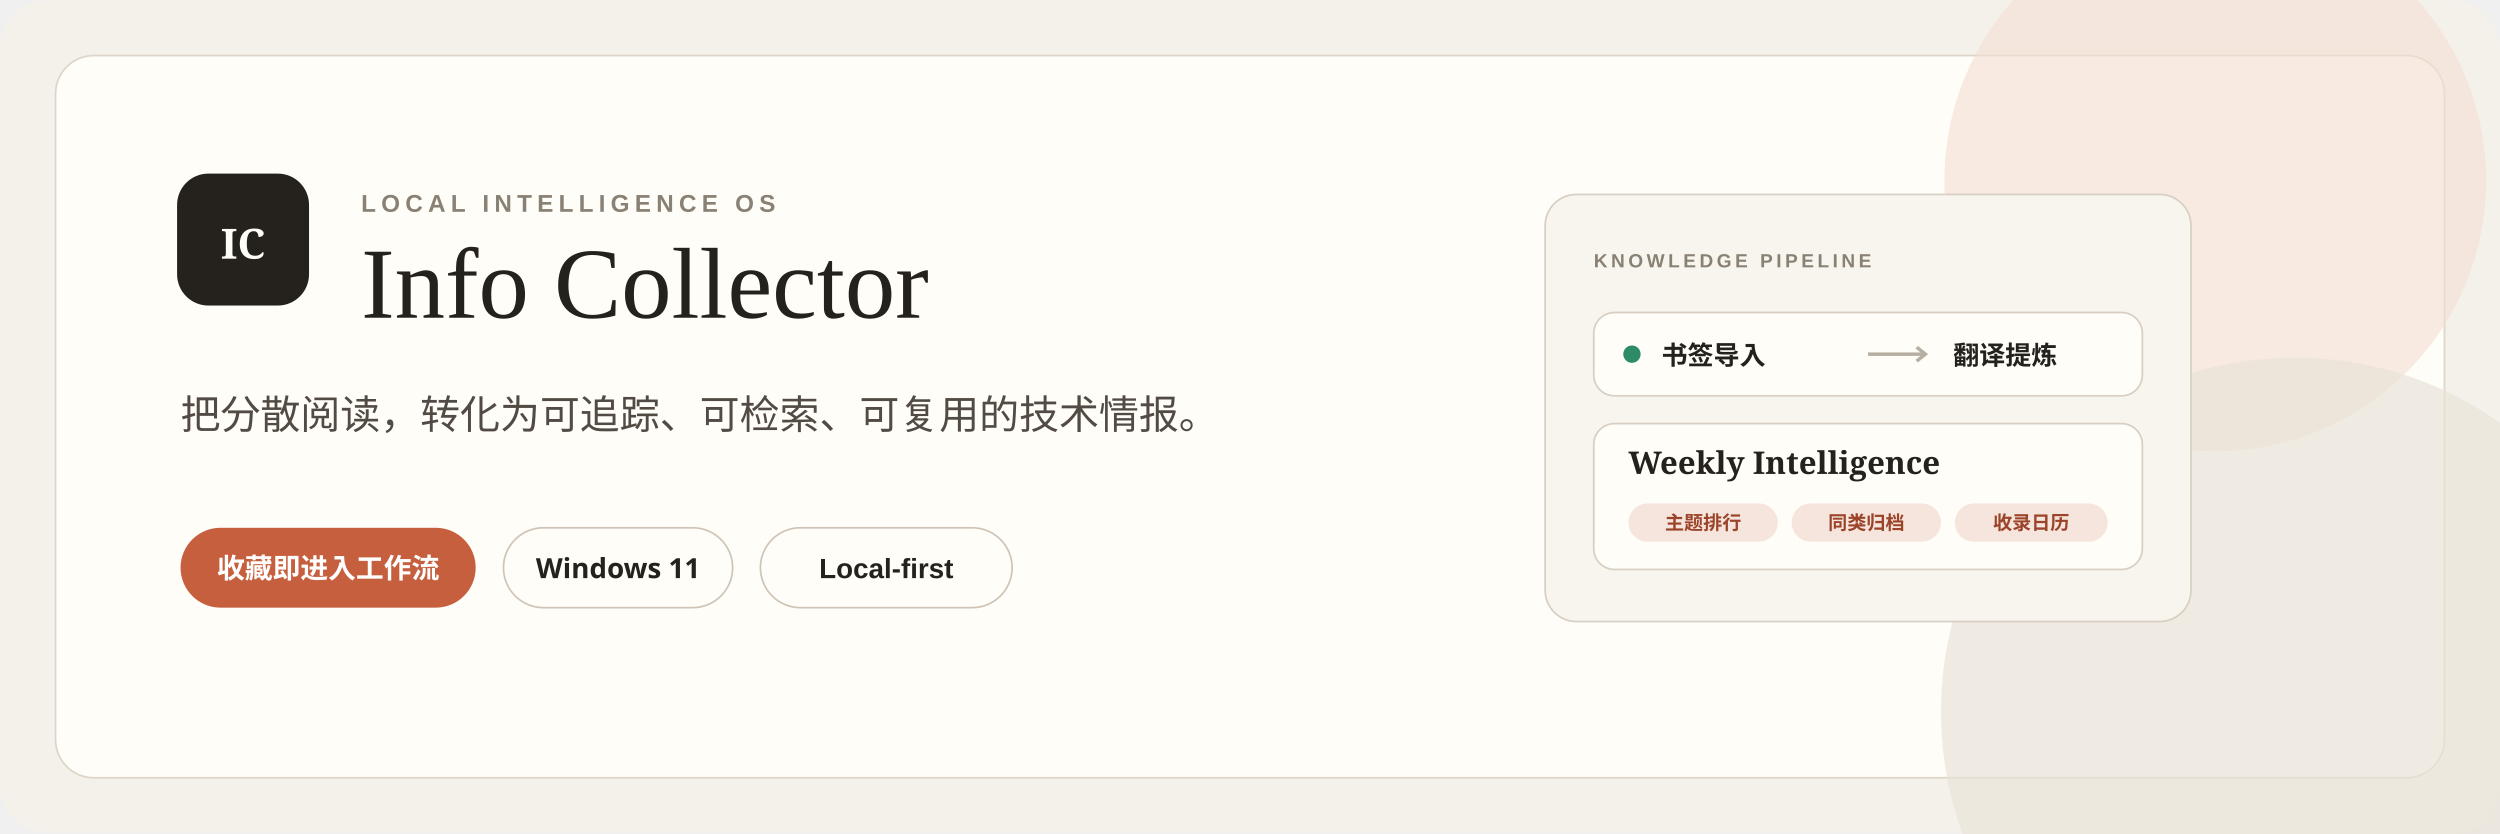
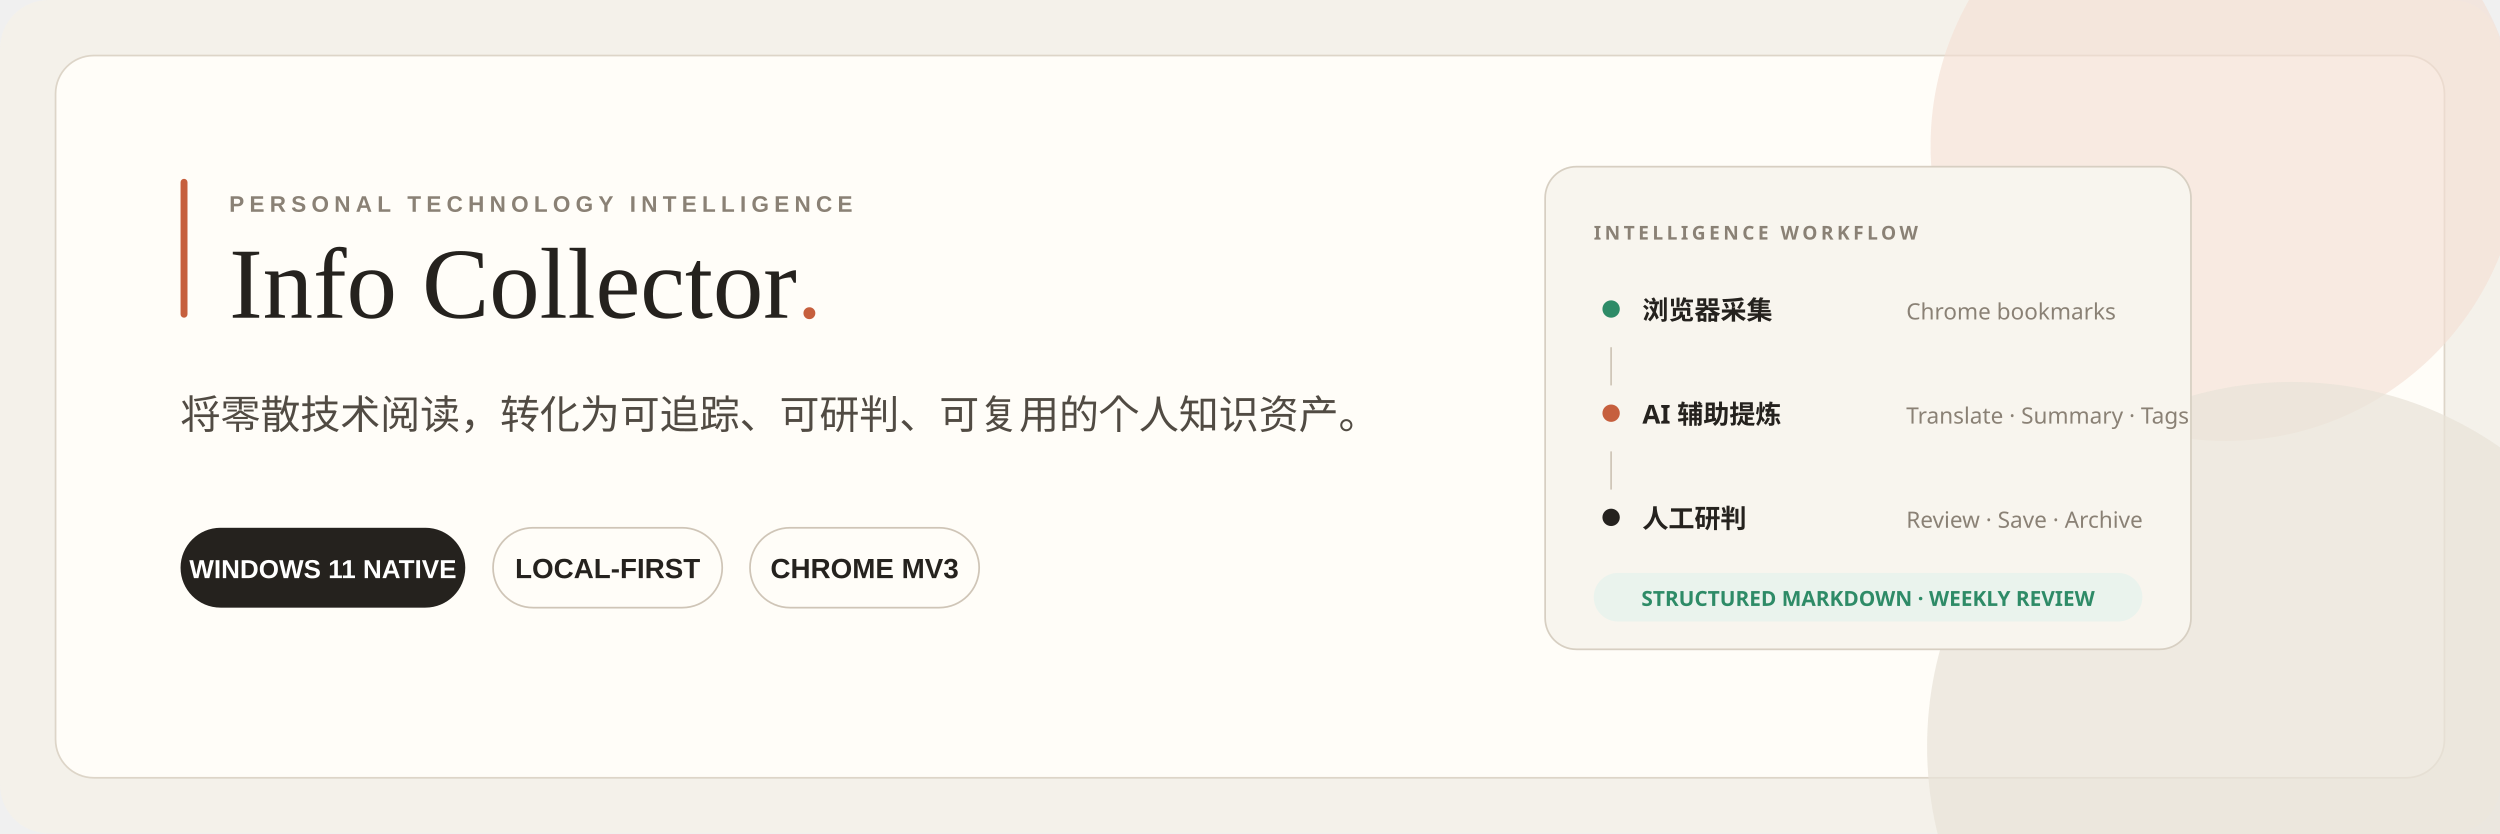
<svg xmlns="http://www.w3.org/2000/svg" width="1440" height="480" viewBox="0 0 1440 480" fill="none">
  <rect width="1440" height="480" rx="28" fill="#F4F1EA" />
  <rect x="32" y="32" width="1376" height="416" rx="22" fill="#FFFDF8" stroke="#DDD5C8" />
-   <circle cx="1276" cy="104" r="156" fill="#F3DED3" fill-opacity="0.62" />
-   <circle cx="1322" cy="410" r="204" fill="#E9E4D8" fill-opacity="0.68" />
-   <rect x="102" y="100" width="76" height="76" rx="18" fill="#25221E" />
-   <text x="140" y="149" fill="#FFFDF8" font-family="Georgia, serif" font-size="24" font-weight="700" text-anchor="middle">IC</text>
-   <text x="208" y="122" fill="#8A8175" font-family="Segoe UI, Arial, sans-serif" font-size="14" font-weight="700" letter-spacing="3">LOCAL INTELLIGENCE OS</text>
-   <text x="208" y="183" fill="#25221E" font-family="Georgia, Times New Roman, serif" font-size="58">Info Collector</text>
-   <text x="104" y="247" fill="#514B43" font-family="Segoe UI, PingFang SC, Microsoft YaHei, sans-serif" font-size="23">把分散阅读，转化为可追踪、可检索、可复用的技术情报。</text>
-   <rect x="104" y="304" width="170" height="46" rx="23" fill="#C65F3D" />
-   <text x="189" y="333" fill="white" font-family="Segoe UI, PingFang SC, Microsoft YaHei, sans-serif" font-size="16" font-weight="700" text-anchor="middle">收藏即进入工作流</text>
-   <rect x="290" y="304" width="132" height="46" rx="23" fill="#FFFDF8" stroke="#CFC5B7" />
-   <text x="356" y="333" fill="#25221E" font-family="Segoe UI, PingFang SC, Microsoft YaHei, sans-serif" font-size="16" font-weight="600" text-anchor="middle">Windows 11</text>
-   <rect x="438" y="304" width="145" height="46" rx="23" fill="#FFFDF8" stroke="#CFC5B7" />
-   <text x="510.5" y="333" fill="#25221E" font-family="Segoe UI, Arial, sans-serif" font-size="16" font-weight="600" text-anchor="middle">Local-first</text>
-   <g transform="translate(890 112)">
-     <rect width="372" height="246" rx="18" fill="#F8F5EE" stroke="#D7CFC2" />
-     <text x="28" y="42" fill="#8A8175" font-family="Segoe UI, Arial, sans-serif" font-size="11" font-weight="700" letter-spacing="2">KNOWLEDGE PIPELINE</text>
-     <rect x="28" y="68" width="316" height="48" rx="12" fill="#FFFDF8" stroke="#D7CFC2" />
-     <circle cx="50" cy="92" r="5" fill="#2E8B67" />
-     <text x="67" y="98" fill="#25221E" font-family="Segoe UI, PingFang SC, Microsoft YaHei, sans-serif" font-size="15" font-weight="600">书签导入</text>
-     <path d="M186 92H218" stroke="#B7AEA2" stroke-width="2" />
-     <path d="M214 88L219 92L214 96" stroke="#B7AEA2" stroke-width="2" fill="none" />
-     <text x="235" y="98" fill="#25221E" font-family="Segoe UI, PingFang SC, Microsoft YaHei, sans-serif" font-size="15" font-weight="600">翻译提炼</text>
-     <rect x="28" y="132" width="316" height="84" rx="12" fill="#FFFDF8" stroke="#D7CFC2" />
-     <text x="48" y="161" fill="#25221E" font-family="Georgia, serif" font-size="18" font-weight="700">Weekly Intelligence</text>
-     <rect x="48" y="178" width="86" height="22" rx="11" fill="#F6E5DC" />
-     <text x="91" y="193" fill="#9B442A" font-family="Segoe UI, PingFang SC, Microsoft YaHei, sans-serif" font-size="11" font-weight="700" text-anchor="middle">主题排行</text>
-     <rect x="142" y="178" width="86" height="22" rx="11" fill="#F6E5DC" />
-     <text x="185" y="193" fill="#9B442A" font-family="Segoe UI, PingFang SC, Microsoft YaHei, sans-serif" font-size="11" font-weight="700" text-anchor="middle">同类归档</text>
-     <rect x="236" y="178" width="88" height="22" rx="11" fill="#F6E5DC" />
-     <text x="280" y="193" fill="#9B442A" font-family="Segoe UI, PingFang SC, Microsoft YaHei, sans-serif" font-size="11" font-weight="700" text-anchor="middle">收录日历</text>
+   <circle cx="1282" cy="84" r="170" fill="#F3DED3" fill-opacity="0.62" />
+   <circle cx="1320" cy="430" r="210" fill="#E9E4D8" fill-opacity="0.72" />
+   <rect x="104" y="103" width="4" height="80" rx="2" fill="#C65F3D" />
+   <text x="132" y="122" fill="#8A8175" font-family="Segoe UI, Arial, sans-serif" font-size="13" font-weight="700" letter-spacing="3">PERSONAL TECHNOLOGY INTELLIGENCE</text>
+   <text x="132" y="183" fill="#25221E" font-family="Georgia, Times New Roman, serif" font-size="58">Info Collector<tspan fill="#C65F3D">.</tspan>
+   </text>
+   <text x="104" y="247" fill="#514B43" font-family="Segoe UI, PingFang SC, Microsoft YaHei, sans-serif" font-size="23">将零散技术阅读，转化为可追踪、可研判、可复用的个人知识资产。</text>
+   <rect x="104" y="304" width="164" height="46" rx="23" fill="#25221E" />
+   <text x="186" y="333" fill="white" font-family="Segoe UI, Arial, sans-serif" font-size="15" font-weight="700" text-anchor="middle">WINDOWS 11 NATIVE</text>
+   <rect x="284" y="304" width="132" height="46" rx="23" fill="#FFFDF8" stroke="#CFC5B7" />
+   <text x="350" y="333" fill="#25221E" font-family="Segoe UI, Arial, sans-serif" font-size="16" font-weight="600" text-anchor="middle">LOCAL-FIRST</text>
+   <rect x="432" y="304" width="132" height="46" rx="23" fill="#FFFDF8" stroke="#CFC5B7" />
+   <text x="498" y="333" fill="#25221E" font-family="Segoe UI, Arial, sans-serif" font-size="16" font-weight="600" text-anchor="middle">CHROME MV3</text>
+   <g transform="translate(890 96)" font-family="Segoe UI, PingFang SC, Microsoft YaHei, sans-serif">
+     <rect width="372" height="278" rx="18" fill="#F8F5EE" stroke="#D7CFC2" />
+     <text x="28" y="42" fill="#8A8175" font-size="11" font-weight="700" letter-spacing="2">INTELLIGENCE WORKFLOW</text>
+     <g transform="translate(28 66)">
+       <circle cx="10" cy="16" r="5" fill="#2E8B67" />
+       <text x="28" y="22" fill="#25221E" font-size="15" font-weight="700">浏览器采集</text>
+       <text x="180" y="22" fill="#8A8175" font-size="13">Chrome bookmarks</text>
+     </g>
+     <line x1="38" y1="104" x2="38" y2="126" stroke="#CFC5B7" />
+     <g transform="translate(28 126)">
+       <circle cx="10" cy="16" r="5" fill="#C65F3D" />
+       <text x="28" y="22" fill="#25221E" font-size="15" font-weight="700">AI 辅助提炼</text>
+       <text x="180" y="22" fill="#8A8175" font-size="13">Translate · Summary · Tags</text>
+     </g>
+     <line x1="38" y1="164" x2="38" y2="186" stroke="#CFC5B7" />
+     <g transform="translate(28 186)">
+       <circle cx="10" cy="16" r="5" fill="#25221E" />
+       <text x="28" y="22" fill="#25221E" font-size="15" font-weight="700">人工研判</text>
+       <text x="180" y="22" fill="#8A8175" font-size="13">Review · Save · Archive</text>
+     </g>
+     <rect x="28" y="234" width="316" height="28" rx="14" fill="#EAF3ED" />
+     <text x="186" y="253" fill="#2E8B67" font-size="12" font-weight="700" text-anchor="middle">STRUCTURED MARKDOWN · WEEKLY REVIEW</text>
  </g>
</svg>
